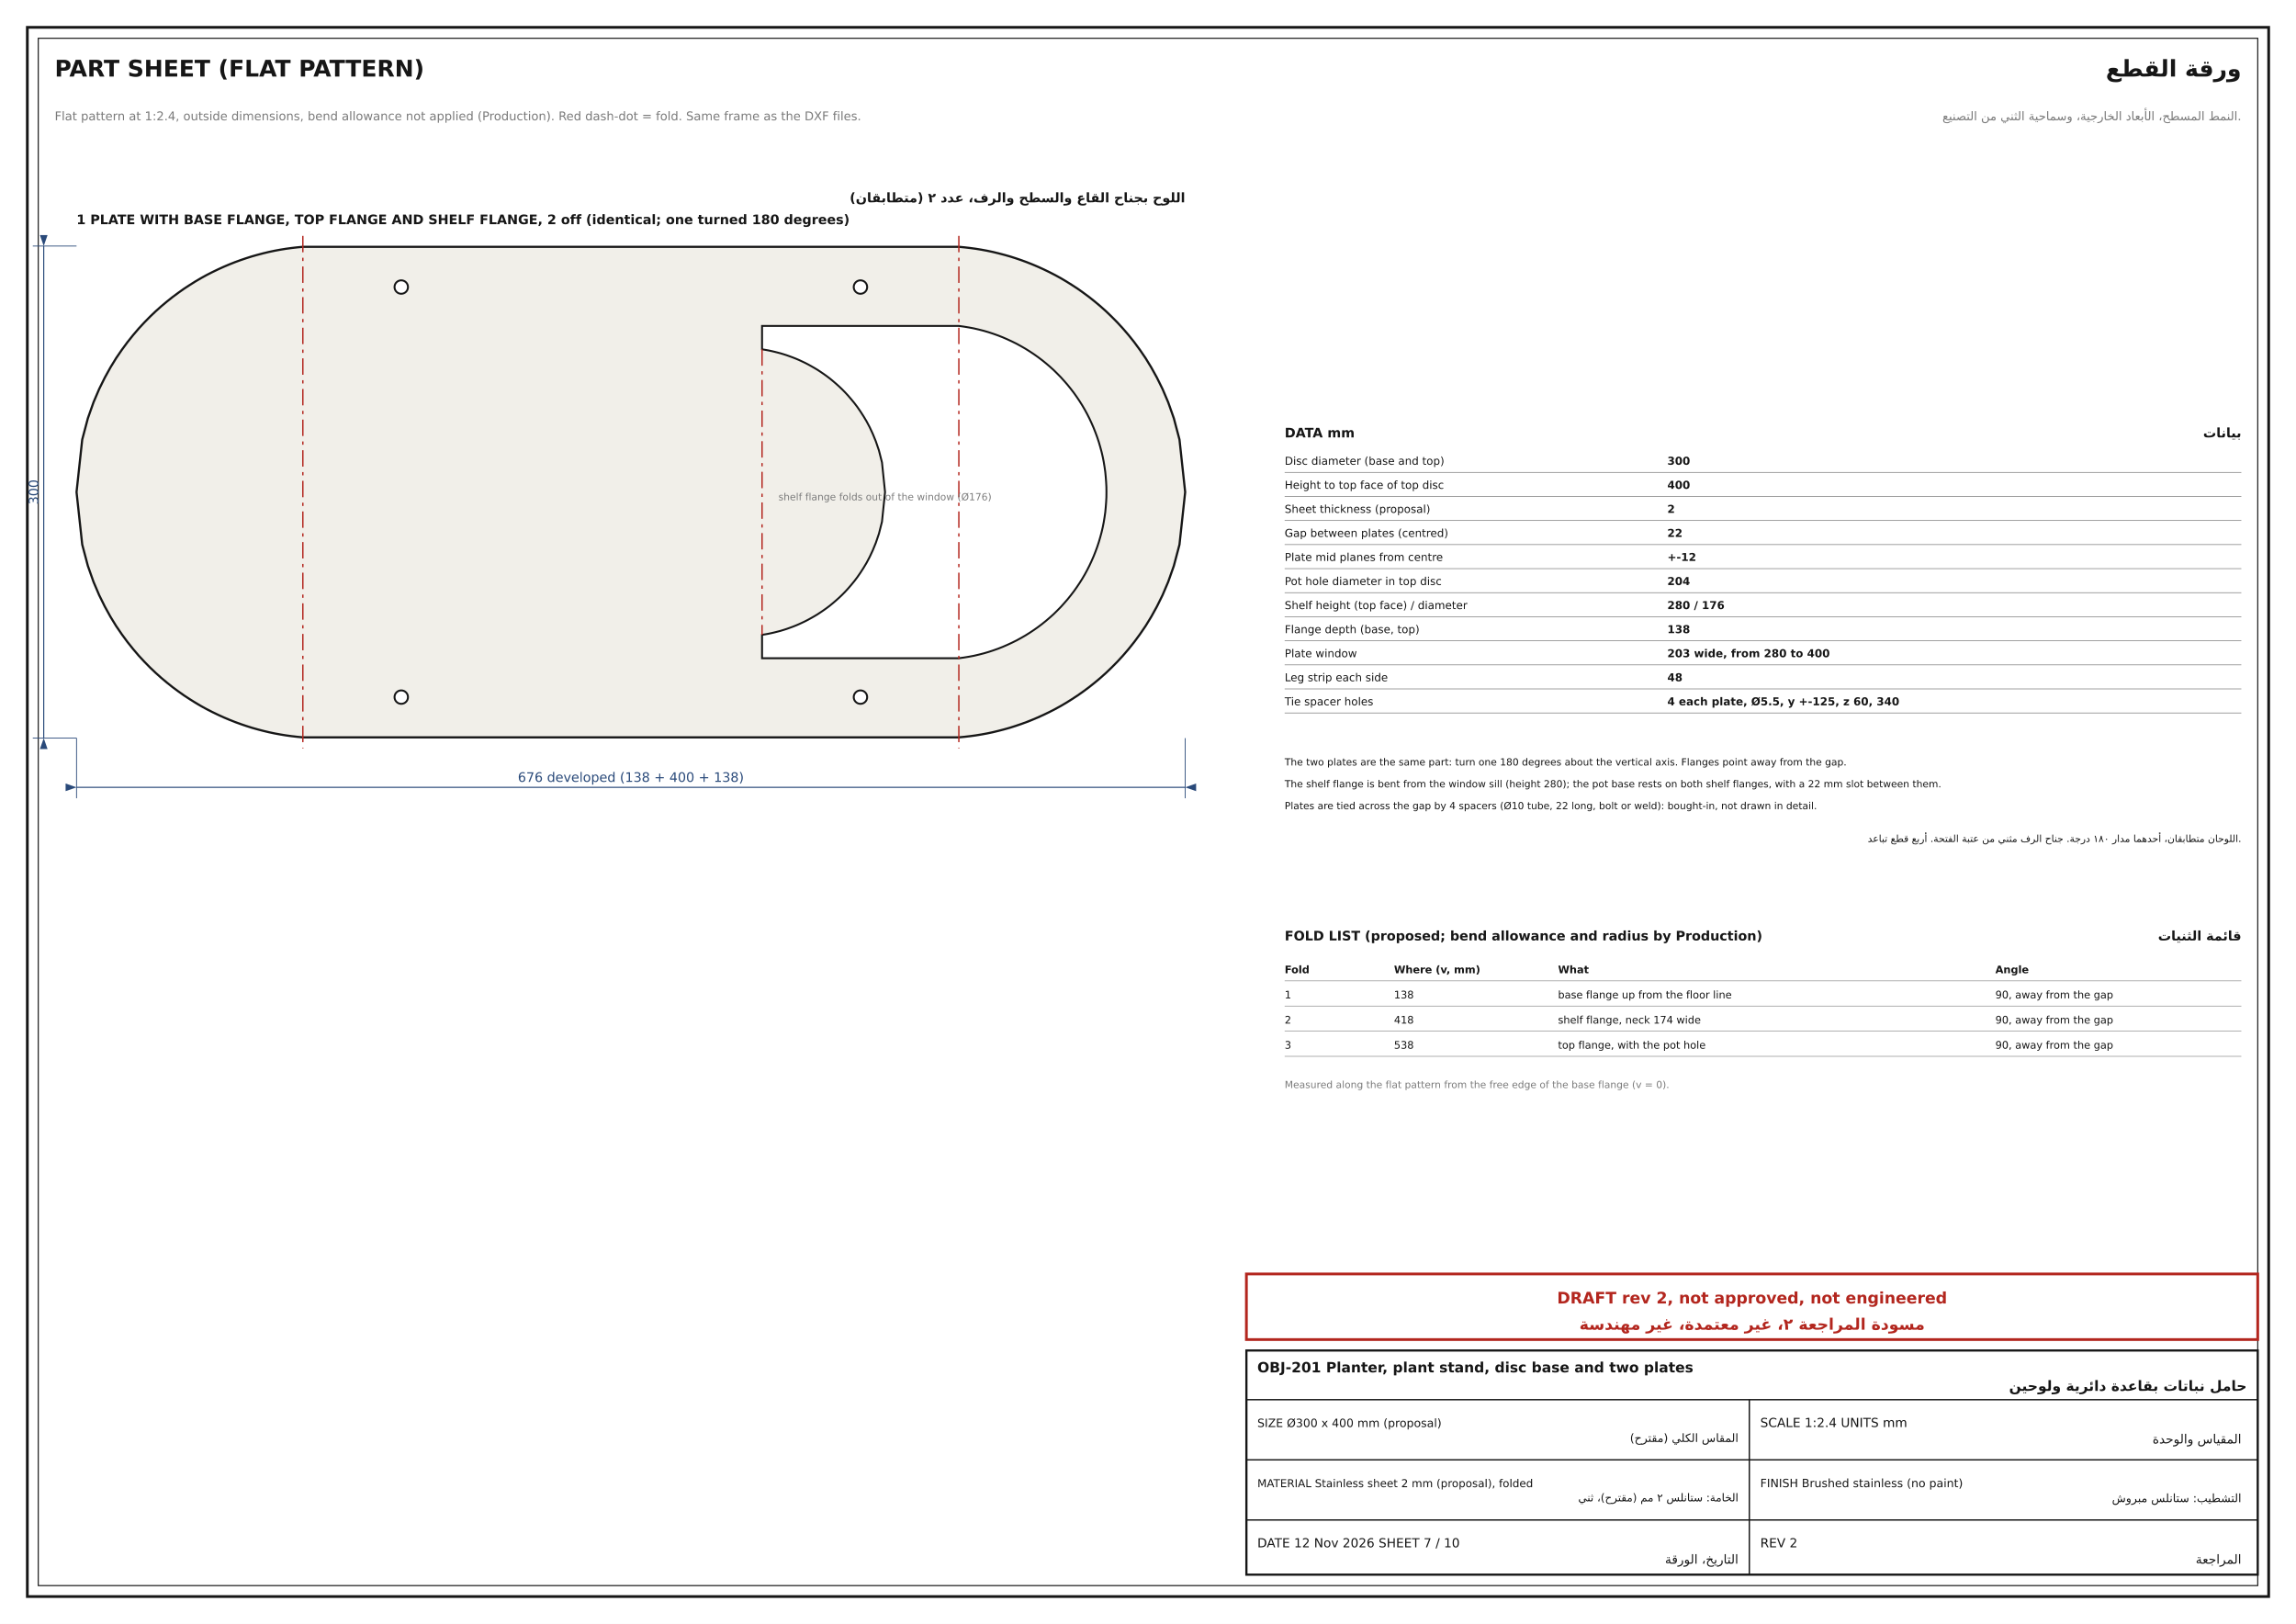
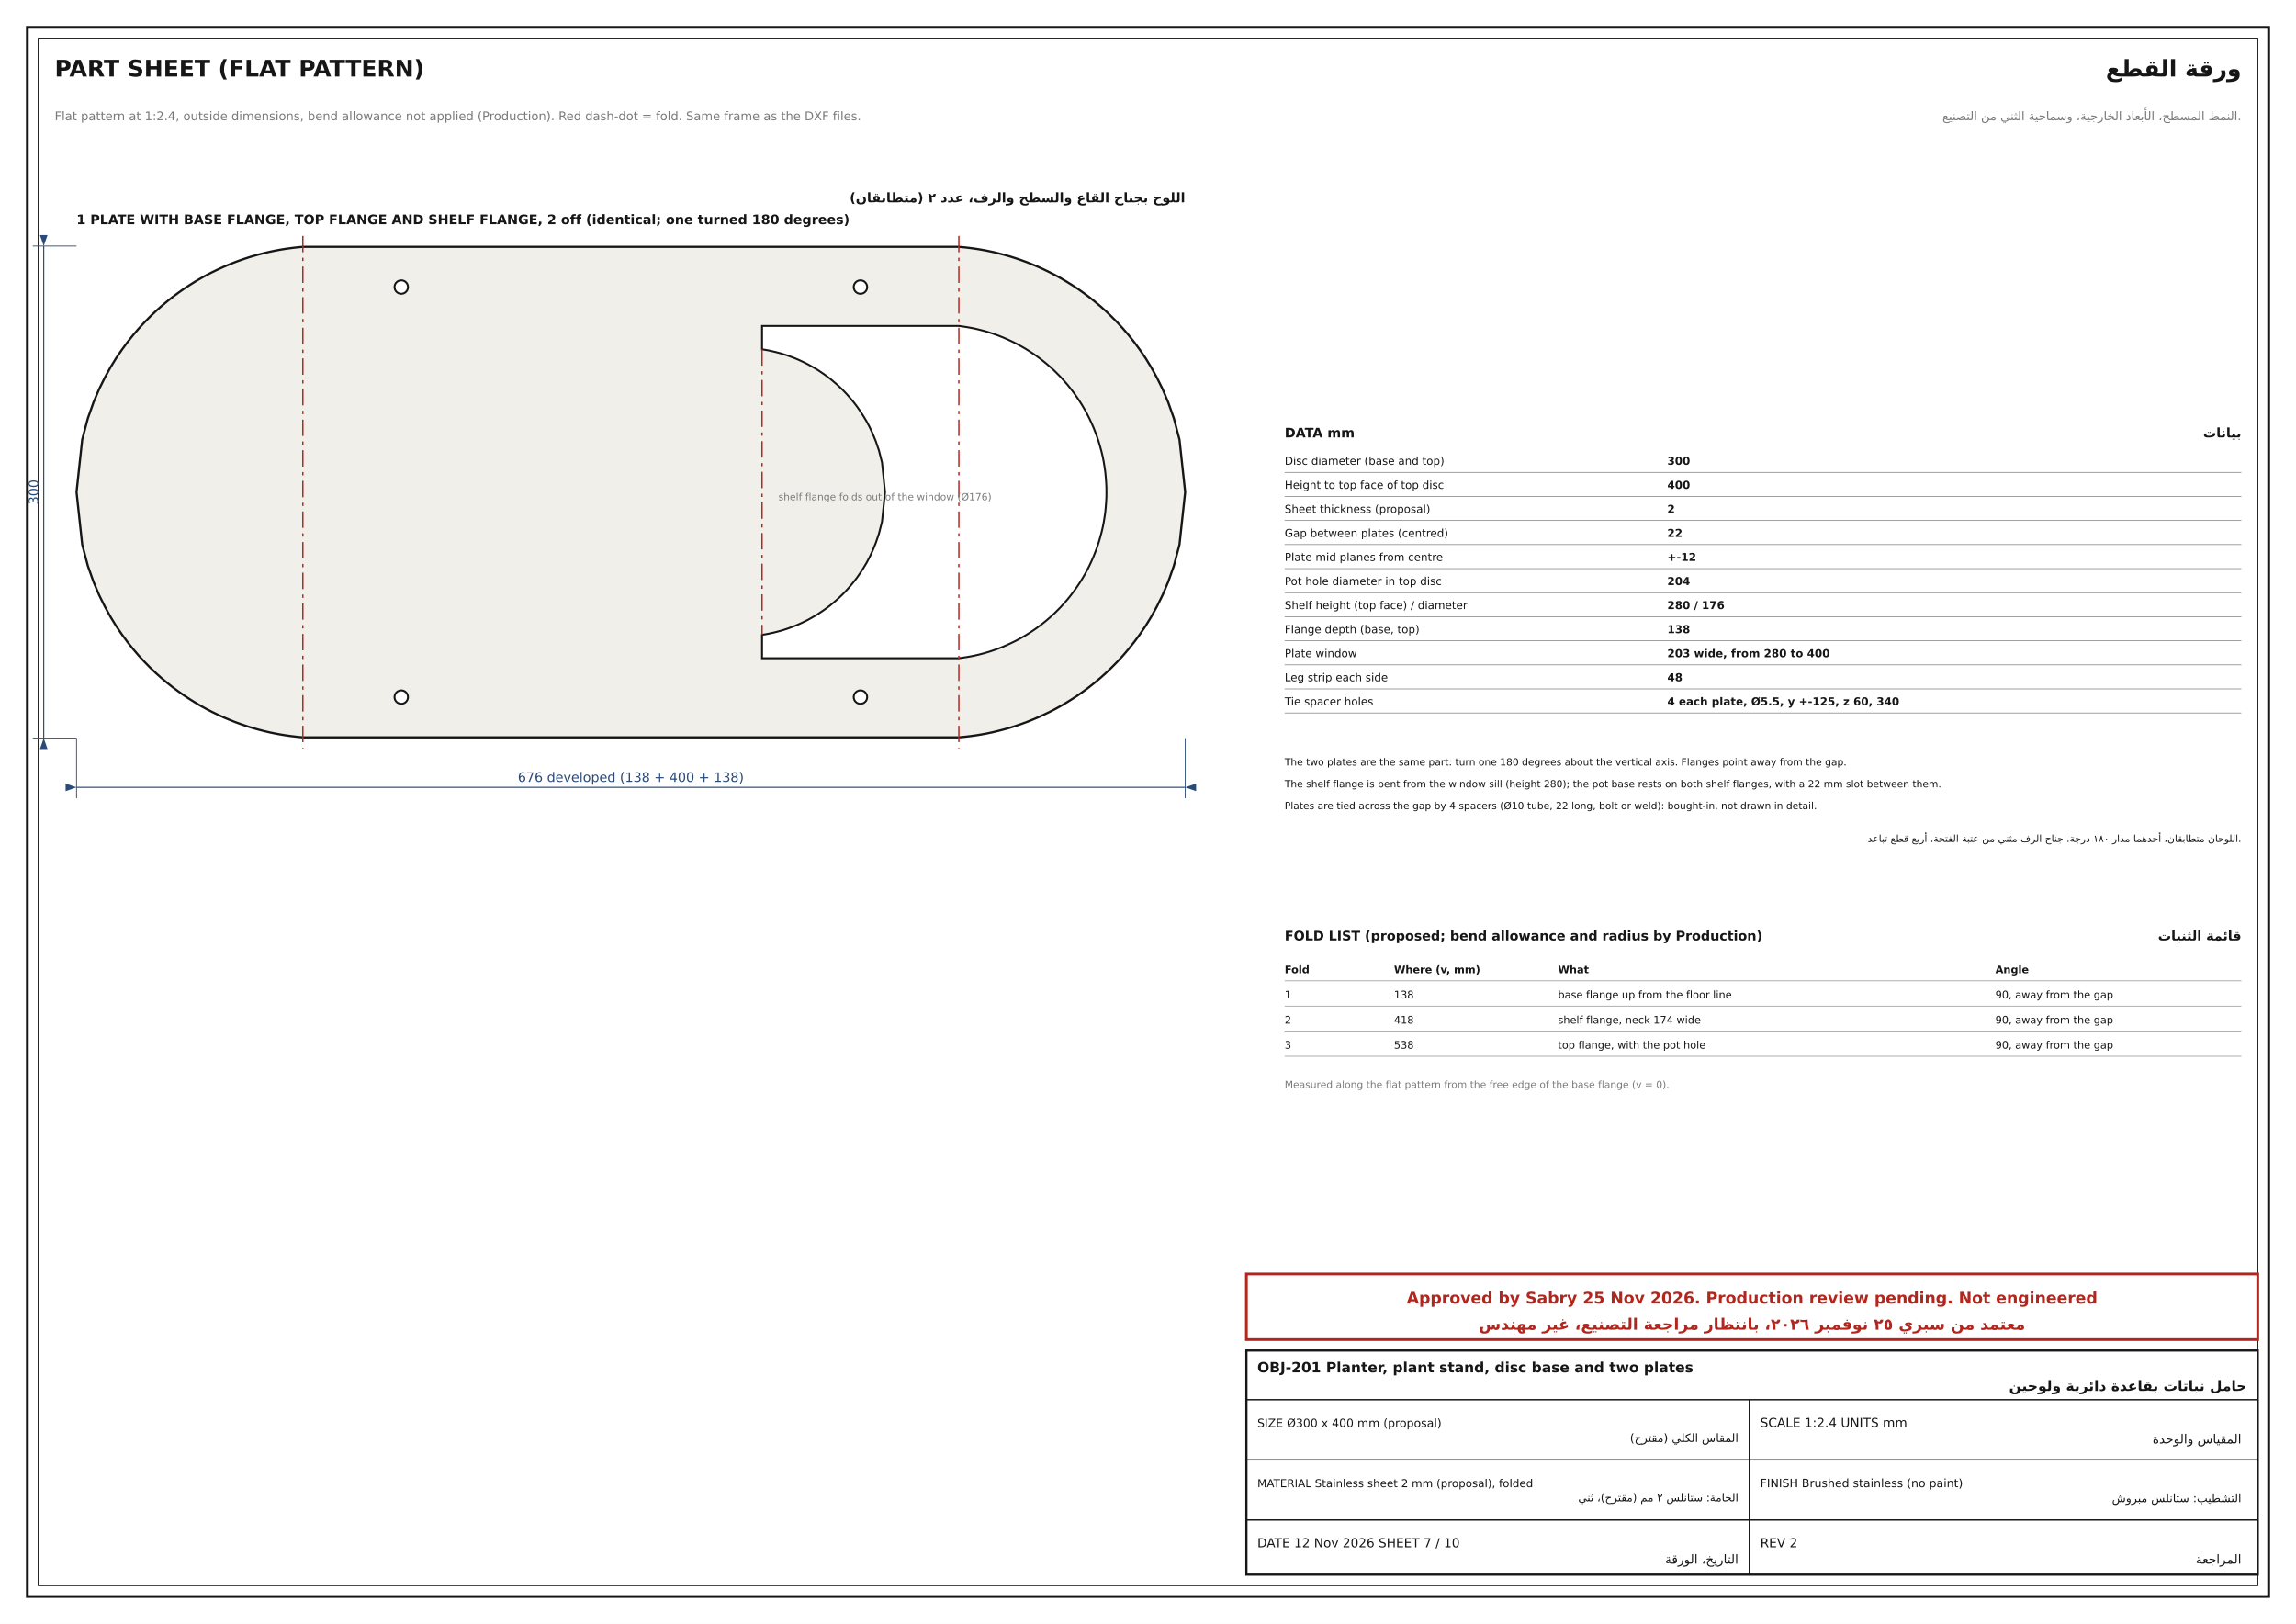
<svg xmlns="http://www.w3.org/2000/svg" viewBox="0 0 420 297" width="420mm" height="297mm">
  <rect width="420" height="297" fill="#fff" />
  <rect x="5.00" y="5.00" width="410.00" height="287.00" fill="none" stroke="#161616" stroke-width="0.5" />
  <rect x="7.00" y="7.00" width="406.00" height="283.00" fill="none" stroke="#161616" stroke-width="0.2" />
  <rect x="228.00" y="247.00" width="185.00" height="41.00" fill="#fff" stroke="#161616" stroke-width="0.4" />
  <line x1="228.00" y1="256.00" x2="413.00" y2="256.00" stroke="#161616" stroke-width="0.25" />
  <line x1="228.00" y1="267.00" x2="413.00" y2="267.00" stroke="#161616" stroke-width="0.25" />
  <line x1="228.00" y1="278.00" x2="413.00" y2="278.00" stroke="#161616" stroke-width="0.25" />
  <line x1="320.00" y1="256.00" x2="320.00" y2="288.00" stroke="#161616" stroke-width="0.25" />
  <text x="230.00" y="251.00" font-family="DejaVu Sans, Inter, Arial, sans-serif" font-size="2.6" font-weight="600" text-anchor="start" fill="#161616">OBJ-201   Planter, plant stand, disc base and two plates</text>
  <text x="411.00" y="254.38" font-family="DejaVu Sans, Inter, Arial, sans-serif" font-size="2.6" font-weight="600" text-anchor="end" fill="#161616">حامل نباتات بقاعدة دائرية ولوحين</text>
  <text x="230.00" y="261.00" font-family="DejaVu Sans, Inter, Arial, sans-serif" font-size="2.1" font-weight="400" text-anchor="start" fill="#161616">SIZE  Ø300 x 400 mm (proposal)</text>
  <text x="318.00" y="263.73" font-family="DejaVu Sans, Inter, Arial, sans-serif" font-size="2.1" font-weight="400" text-anchor="end" fill="#161616">المقاس الكلي (مقترح)</text>
  <text x="322.00" y="261.00" font-family="DejaVu Sans, Inter, Arial, sans-serif" font-size="2.3" font-weight="400" text-anchor="start" fill="#161616">SCALE  1:2.4   UNITS  mm</text>
  <text x="410.00" y="263.99" font-family="DejaVu Sans, Inter, Arial, sans-serif" font-size="2.3" font-weight="400" text-anchor="end" fill="#161616">المقياس والوحدة</text>
  <text x="230.00" y="272.00" font-family="DejaVu Sans, Inter, Arial, sans-serif" font-size="2.0" font-weight="400" text-anchor="start" fill="#161616">MATERIAL  Stainless sheet 2 mm (proposal), folded</text>
  <text x="318.00" y="274.60" font-family="DejaVu Sans, Inter, Arial, sans-serif" font-size="2.0" font-weight="400" text-anchor="end" fill="#161616">الخامة: ستانلس ٢ مم (مقترح)، ثني</text>
  <text x="322.00" y="272.00" font-family="DejaVu Sans, Inter, Arial, sans-serif" font-size="2.1" font-weight="400" text-anchor="start" fill="#161616">FINISH  Brushed stainless (no paint)</text>
  <text x="410.00" y="274.73" font-family="DejaVu Sans, Inter, Arial, sans-serif" font-size="2.1" font-weight="400" text-anchor="end" fill="#161616">التشطيب: ستانلس مبروش</text>
  <text x="230.00" y="283.00" font-family="DejaVu Sans, Inter, Arial, sans-serif" font-size="2.3" font-weight="400" text-anchor="start" fill="#161616">DATE  12 Nov 2026      SHEET 7 / 10</text>
  <text x="318.00" y="285.99" font-family="DejaVu Sans, Inter, Arial, sans-serif" font-size="2.3" font-weight="400" text-anchor="end" fill="#161616">التاريخ، الورقة</text>
  <text x="322.00" y="283.00" font-family="DejaVu Sans, Inter, Arial, sans-serif" font-size="2.3" font-weight="400" text-anchor="start" fill="#161616">REV  2</text>
  <text x="410.00" y="285.99" font-family="DejaVu Sans, Inter, Arial, sans-serif" font-size="2.3" font-weight="400" text-anchor="end" fill="#161616">المراجعة</text>
  <rect x="228.00" y="233.00" width="185.00" height="12.00" fill="#fff" stroke="#b3261e" stroke-width="0.5" />
-   <text x="320.50" y="238.40" font-family="DejaVu Sans, Inter, Arial, sans-serif" font-size="2.9" font-weight="700" text-anchor="middle" fill="#b3261e">DRAFT rev 2, not approved, not engineered</text>
-   <text x="320.50" y="243.20" font-family="DejaVu Sans, Inter, Arial, sans-serif" font-size="2.9" font-weight="700" text-anchor="middle" fill="#b3261e">مسودة المراجعة ٢، غير معتمدة، غير مهندسة</text>
+   <text x="320.50" y="238.40" font-family="DejaVu Sans, Inter, Arial, sans-serif" font-size="2.9" font-weight="700" text-anchor="middle" fill="#b3261e">Approved by Sabry 25 Nov 2026. Production review pending. Not engineered</text>
+   <text x="320.50" y="243.20" font-family="DejaVu Sans, Inter, Arial, sans-serif" font-size="2.9" font-weight="700" text-anchor="middle" fill="#b3261e">معتمد من سبري ٢٥ نوفمبر ٢٠٢٦، بانتظار مراجعة التصنيع، غير مهندس</text>
  <text x="10.00" y="14.00" font-family="DejaVu Sans, Inter, Arial, sans-serif" font-size="4.2" font-weight="700" text-anchor="start" fill="#161616">PART SHEET (FLAT PATTERN)</text>
  <text x="410.00" y="14.00" font-family="DejaVu Sans, Inter, Arial, sans-serif" font-size="4.2" font-weight="700" text-anchor="end" fill="#161616">ورقة القطع</text>
  <text x="10.00" y="22.00" font-family="DejaVu Sans, Inter, Arial, sans-serif" font-size="2.2" font-weight="400" text-anchor="start" fill="#7a7a7a">Flat pattern at 1:2.4, outside dimensions, bend allowance not applied (Production). Red dash-dot = fold. Same frame as the DXF files.</text>
  <text x="410.00" y="22.00" font-family="DejaVu Sans, Inter, Arial, sans-serif" font-size="2.2" font-weight="400" text-anchor="end" fill="#7a7a7a">النمط المسطح، الأبعاد الخارجية، وسماحية الثني من التصنيع.</text>
  <polygon points="14.00,90.00 15.04,80.40 16.07,76.51 17.11,73.57 18.14,71.15 19.18,69.05 20.21,67.19 21.24,65.51 22.28,63.99 23.31,62.59 24.35,61.29 25.38,60.08 26.42,58.96 27.45,57.91 28.49,56.92 29.52,56.00 30.56,55.13 31.59,54.31 32.63,53.54 33.66,52.81 34.70,52.13 35.73,51.48 36.77,50.87 37.80,50.30 38.84,49.77 39.88,49.27 40.91,48.80 41.95,48.36 42.98,47.95 44.02,47.57 45.05,47.22 46.09,46.89 47.12,46.60 48.15,46.33 49.19,46.08 50.23,45.86 51.26,45.67 52.30,45.50 53.33,45.36 54.37,45.24 55.40,45.14 55.40,45.14 175.40,45.14 175.40,45.14 176.44,45.24 177.47,45.36 178.50,45.50 179.54,45.67 180.57,45.86 181.61,46.08 182.64,46.33 183.68,46.60 184.71,46.89 185.75,47.22 186.78,47.57 187.82,47.95 188.85,48.36 189.89,48.80 190.92,49.27 191.96,49.77 192.99,50.30 194.03,50.87 195.06,51.48 196.10,52.13 197.14,52.81 198.17,53.54 199.21,54.31 200.24,55.13 201.28,56.00 202.31,56.92 203.34,57.91 204.38,58.96 205.41,60.08 206.45,61.29 207.49,62.59 208.52,63.99 209.56,65.51 210.59,67.19 211.62,69.05 212.66,71.15 213.69,73.57 214.73,76.51 215.76,80.40 216.80,90.00 216.80,90.00 215.76,99.60 214.73,103.49 213.69,106.43 212.66,108.85 211.62,110.95 210.59,112.81 209.56,114.49 208.52,116.01 207.49,117.41 206.45,118.71 205.41,119.92 204.38,121.04 203.34,122.09 202.31,123.08 201.28,124.00 200.24,124.87 199.21,125.69 198.17,126.46 197.14,127.19 196.10,127.87 195.06,128.52 194.03,129.13 192.99,129.70 191.96,130.23 190.92,130.73 189.89,131.20 188.85,131.64 187.82,132.05 186.78,132.43 185.75,132.78 184.71,133.11 183.68,133.40 182.64,133.67 181.61,133.92 180.57,134.14 179.54,134.33 178.50,134.50 177.47,134.64 176.44,134.76 175.40,134.86 175.40,134.86 55.40,134.86 55.40,134.86 54.37,134.76 53.33,134.64 52.30,134.50 51.26,134.33 50.23,134.14 49.19,133.92 48.15,133.67 47.12,133.40 46.09,133.11 45.05,132.78 44.02,132.43 42.98,132.05 41.95,131.64 40.91,131.20 39.88,130.73 38.84,130.23 37.80,129.70 36.77,129.13 35.73,128.52 34.70,127.87 33.66,127.19 32.63,126.46 31.59,125.69 30.56,124.87 29.52,124.00 28.49,123.08 27.45,122.09 26.42,121.04 25.38,119.92 24.35,118.71 23.31,117.41 22.28,116.01 21.24,114.49 20.21,112.81 19.18,110.95 18.14,108.85 17.11,106.43 16.07,103.49 15.04,99.60 14.00,90.00" fill="#f1efe9" stroke="#161616" stroke-width="0.4" />
  <polygon points="139.40,63.89 139.40,59.61 175.40,59.61 175.40,59.61 176.32,59.74 177.23,59.89 178.14,60.06 179.04,60.27 179.94,60.50 180.83,60.76 181.71,61.05 182.58,61.36 183.44,61.70 184.29,62.07 185.13,62.46 185.96,62.87 186.78,63.32 187.58,63.78 188.36,64.27 189.13,64.78 189.89,65.32 190.63,65.88 191.35,66.46 192.05,67.06 192.74,67.68 193.40,68.33 194.05,68.99 194.67,69.68 195.28,70.38 195.86,71.10 196.42,71.83 196.96,72.59 197.48,73.36 197.97,74.14 198.44,74.94 198.88,75.75 199.30,76.58 199.69,77.42 200.06,78.27 200.40,79.13 200.72,80.00 201.01,80.88 201.27,81.77 201.51,82.66 201.72,83.56 201.90,84.47 202.05,85.39 202.18,86.30 202.27,87.23 202.34,88.15 202.39,89.07 202.40,90.00 202.40,90.00 202.39,90.93 202.34,91.85 202.27,92.77 202.18,93.70 202.05,94.61 201.90,95.53 201.72,96.44 201.51,97.34 201.27,98.23 201.01,99.12 200.72,100.00 200.40,100.87 200.06,101.73 199.69,102.58 199.30,103.42 198.88,104.25 198.44,105.06 197.97,105.86 197.48,106.64 196.96,107.41 196.42,108.17 195.86,108.90 195.28,109.62 194.67,110.32 194.05,111.01 193.40,111.67 192.74,112.32 192.05,112.94 191.35,113.54 190.63,114.12 189.89,114.68 189.13,115.22 188.36,115.73 187.58,116.22 186.78,116.68 185.96,117.13 185.13,117.54 184.29,117.93 183.44,118.30 182.58,118.64 181.71,118.95 180.83,119.24 179.94,119.50 179.04,119.73 178.14,119.94 177.23,120.11 176.32,120.26 175.40,120.39 175.40,120.39 139.40,120.39 139.40,116.11 139.40,116.11 139.96,116.02 140.52,115.92 141.09,115.80 141.65,115.67 142.21,115.53 142.78,115.38 143.34,115.21 143.90,115.03 144.46,114.83 145.03,114.62 145.59,114.40 146.15,114.16 146.71,113.90 147.28,113.63 147.84,113.34 148.40,113.03 148.96,112.71 149.53,112.37 150.09,112.00 150.65,111.62 151.21,111.22 151.78,110.79 152.34,110.33 152.90,109.85 153.46,109.35 154.03,108.81 154.59,108.24 155.15,107.63 155.71,106.98 156.28,106.29 156.84,105.55 157.40,104.74 157.96,103.87 158.53,102.92 159.09,101.86 159.65,100.66 160.21,99.29 160.78,97.62 161.34,95.42 161.90,90.00 161.90,90.00 161.34,84.58 160.78,82.38 160.21,80.71 159.65,79.34 159.09,78.14 158.53,77.08 157.96,76.13 157.40,75.26 156.84,74.45 156.28,73.71 155.71,73.02 155.15,72.37 154.59,71.76 154.03,71.19 153.46,70.65 152.90,70.15 152.34,69.67 151.78,69.21 151.21,68.78 150.65,68.38 150.09,68.00 149.53,67.63 148.96,67.29 148.40,66.97 147.84,66.66 147.28,66.37 146.71,66.10 146.15,65.84 145.59,65.60 145.03,65.38 144.46,65.17 143.90,64.97 143.34,64.79 142.78,64.62 142.21,64.47 141.65,64.33 141.09,64.20 140.52,64.08 139.96,63.98 139.40,63.89" fill="#fff" stroke="#161616" stroke-width="0.35" />
  <line x1="55.40" y1="43.14" x2="55.40" y2="136.86" stroke="#b3261e" stroke-width="0.25" stroke-dasharray="3 1 .6 1" />
  <line x1="175.40" y1="43.14" x2="175.40" y2="136.86" stroke="#b3261e" stroke-width="0.25" stroke-dasharray="3 1 .6 1" />
  <line x1="139.40" y1="63.89" x2="139.40" y2="116.11" stroke="#b3261e" stroke-width="0.25" stroke-dasharray="3 1 .6 1" />
  <circle cx="73.40" cy="52.50" r="1.23" fill="#fff" stroke="#161616" stroke-width=".35" />
  <circle cx="73.40" cy="127.50" r="1.23" fill="#fff" stroke="#161616" stroke-width=".35" />
  <circle cx="157.40" cy="52.50" r="1.23" fill="#fff" stroke="#161616" stroke-width=".35" />
  <circle cx="157.40" cy="127.50" r="1.23" fill="#fff" stroke="#161616" stroke-width=".35" />
  <text x="14.00" y="41.00" font-family="DejaVu Sans, Inter, Arial, sans-serif" font-size="2.4" font-weight="600" text-anchor="start" fill="#161616">1  PLATE WITH BASE FLANGE, TOP FLANGE AND SHELF FLANGE, 2 off (identical; one turned 180 degrees)</text>
  <text x="216.80" y="37.00" font-family="DejaVu Sans, Inter, Arial, sans-serif" font-size="2.4" font-weight="600" text-anchor="end" fill="#161616">اللوح بجناح القاع والسطح والرف، عدد ٢ (متطابقان)</text>
  <line x1="14.00" y1="144.00" x2="216.80" y2="144.00" stroke="#2a4a7a" stroke-width="0.2" />
  <polygon points="14.00,144.00 12.00,143.30 12.00,144.70" fill="#2a4a7a" />
  <polygon points="216.80,144.00 218.80,144.70 218.80,143.30" fill="#2a4a7a" />
  <line x1="14.00" y1="135.00" x2="14.00" y2="146.00" stroke="#2a4a7a" stroke-width="0.15" />
  <line x1="216.80" y1="135.00" x2="216.80" y2="146.00" stroke="#2a4a7a" stroke-width="0.15" />
  <text x="115.40" y="143.00" font-family="DejaVu Sans, Inter, Arial, sans-serif" font-size="2.4" font-weight="500" text-anchor="middle" fill="#2a4a7a">676 developed (138 + 400 + 138)</text>
  <line x1="8.00" y1="45.00" x2="8.00" y2="135.00" stroke="#2a4a7a" stroke-width="0.2" />
  <polygon points="8.00,45.00 8.70,43.00 7.30,43.00" fill="#2a4a7a" />
  <polygon points="8.00,135.00 7.30,137.00 8.70,137.00" fill="#2a4a7a" />
  <line x1="14.00" y1="45.00" x2="6.00" y2="45.00" stroke="#2a4a7a" stroke-width="0.15" />
  <line x1="14.00" y1="135.00" x2="6.00" y2="135.00" stroke="#2a4a7a" stroke-width="0.15" />
  <text transform="translate(7.00 90.00) rotate(-90)" font-family="DejaVu Sans, Inter, Arial, sans-serif" font-size="2.4" font-weight="500" text-anchor="middle" fill="#2a4a7a">300</text>
  <text x="142.40" y="91.50" font-family="DejaVu Sans, Inter, Arial, sans-serif" font-size="1.8" font-weight="400" text-anchor="start" fill="#7a7a7a">shelf flange folds out of the window (Ø176)</text>
  <text x="235.00" y="80.00" font-family="DejaVu Sans, Inter, Arial, sans-serif" font-size="2.4" font-weight="600" text-anchor="start" fill="#161616">DATA  mm</text>
  <text x="410.00" y="80.00" font-family="DejaVu Sans, Inter, Arial, sans-serif" font-size="2.4" font-weight="600" text-anchor="end" fill="#161616">بيانات</text>
  <line x1="235.00" y1="86.40" x2="410.00" y2="86.40" stroke="#7a7a7a" stroke-width="0.12" />
  <text x="235.00" y="85.00" font-family="DejaVu Sans, Inter, Arial, sans-serif" font-size="2.0" font-weight="400" text-anchor="start" fill="#161616">Disc diameter (base and top)</text>
  <text x="305.00" y="85.00" font-family="DejaVu Sans, Inter, Arial, sans-serif" font-size="2.0" font-weight="600" text-anchor="start" fill="#161616">300</text>
  <line x1="235.00" y1="90.80" x2="410.00" y2="90.80" stroke="#7a7a7a" stroke-width="0.12" />
  <text x="235.00" y="89.40" font-family="DejaVu Sans, Inter, Arial, sans-serif" font-size="2.0" font-weight="400" text-anchor="start" fill="#161616">Height to top face of top disc</text>
  <text x="305.00" y="89.40" font-family="DejaVu Sans, Inter, Arial, sans-serif" font-size="2.0" font-weight="600" text-anchor="start" fill="#161616">400</text>
  <line x1="235.00" y1="95.20" x2="410.00" y2="95.20" stroke="#7a7a7a" stroke-width="0.12" />
  <text x="235.00" y="93.80" font-family="DejaVu Sans, Inter, Arial, sans-serif" font-size="2.0" font-weight="400" text-anchor="start" fill="#161616">Sheet thickness (proposal)</text>
  <text x="305.00" y="93.80" font-family="DejaVu Sans, Inter, Arial, sans-serif" font-size="2.0" font-weight="600" text-anchor="start" fill="#161616">2</text>
  <line x1="235.00" y1="99.60" x2="410.00" y2="99.60" stroke="#7a7a7a" stroke-width="0.12" />
  <text x="235.00" y="98.20" font-family="DejaVu Sans, Inter, Arial, sans-serif" font-size="2.0" font-weight="400" text-anchor="start" fill="#161616">Gap between plates (centred)</text>
  <text x="305.00" y="98.20" font-family="DejaVu Sans, Inter, Arial, sans-serif" font-size="2.0" font-weight="600" text-anchor="start" fill="#161616">22</text>
  <line x1="235.00" y1="104.00" x2="410.00" y2="104.00" stroke="#7a7a7a" stroke-width="0.12" />
  <text x="235.00" y="102.60" font-family="DejaVu Sans, Inter, Arial, sans-serif" font-size="2.0" font-weight="400" text-anchor="start" fill="#161616">Plate mid planes from centre</text>
  <text x="305.00" y="102.60" font-family="DejaVu Sans, Inter, Arial, sans-serif" font-size="2.0" font-weight="600" text-anchor="start" fill="#161616">+-12</text>
  <line x1="235.00" y1="108.40" x2="410.00" y2="108.40" stroke="#7a7a7a" stroke-width="0.12" />
  <text x="235.00" y="107.00" font-family="DejaVu Sans, Inter, Arial, sans-serif" font-size="2.0" font-weight="400" text-anchor="start" fill="#161616">Pot hole diameter in top disc</text>
  <text x="305.00" y="107.00" font-family="DejaVu Sans, Inter, Arial, sans-serif" font-size="2.0" font-weight="600" text-anchor="start" fill="#161616">204</text>
  <line x1="235.00" y1="112.80" x2="410.00" y2="112.80" stroke="#7a7a7a" stroke-width="0.12" />
  <text x="235.00" y="111.40" font-family="DejaVu Sans, Inter, Arial, sans-serif" font-size="2.0" font-weight="400" text-anchor="start" fill="#161616">Shelf height (top face) / diameter</text>
  <text x="305.00" y="111.40" font-family="DejaVu Sans, Inter, Arial, sans-serif" font-size="2.0" font-weight="600" text-anchor="start" fill="#161616">280 / 176</text>
  <line x1="235.00" y1="117.20" x2="410.00" y2="117.20" stroke="#7a7a7a" stroke-width="0.12" />
  <text x="235.00" y="115.80" font-family="DejaVu Sans, Inter, Arial, sans-serif" font-size="2.0" font-weight="400" text-anchor="start" fill="#161616">Flange depth (base, top)</text>
  <text x="305.00" y="115.80" font-family="DejaVu Sans, Inter, Arial, sans-serif" font-size="2.0" font-weight="600" text-anchor="start" fill="#161616">138</text>
  <line x1="235.00" y1="121.60" x2="410.00" y2="121.60" stroke="#7a7a7a" stroke-width="0.12" />
  <text x="235.00" y="120.20" font-family="DejaVu Sans, Inter, Arial, sans-serif" font-size="2.0" font-weight="400" text-anchor="start" fill="#161616">Plate window</text>
  <text x="305.00" y="120.20" font-family="DejaVu Sans, Inter, Arial, sans-serif" font-size="2.0" font-weight="600" text-anchor="start" fill="#161616">203 wide, from 280 to 400</text>
  <line x1="235.00" y1="126.00" x2="410.00" y2="126.00" stroke="#7a7a7a" stroke-width="0.12" />
  <text x="235.00" y="124.60" font-family="DejaVu Sans, Inter, Arial, sans-serif" font-size="2.0" font-weight="400" text-anchor="start" fill="#161616">Leg strip each side</text>
  <text x="305.00" y="124.60" font-family="DejaVu Sans, Inter, Arial, sans-serif" font-size="2.0" font-weight="600" text-anchor="start" fill="#161616">48</text>
  <line x1="235.00" y1="130.40" x2="410.00" y2="130.40" stroke="#7a7a7a" stroke-width="0.12" />
  <text x="235.00" y="129.00" font-family="DejaVu Sans, Inter, Arial, sans-serif" font-size="2.0" font-weight="400" text-anchor="start" fill="#161616">Tie spacer holes</text>
  <text x="305.00" y="129.00" font-family="DejaVu Sans, Inter, Arial, sans-serif" font-size="2.0" font-weight="600" text-anchor="start" fill="#161616">4 each plate, Ø5.5, y +-125, z 60, 340</text>
  <text x="235.00" y="140.00" font-family="DejaVu Sans, Inter, Arial, sans-serif" font-size="1.8" font-weight="400" text-anchor="start" fill="#161616">The two plates are the same part: turn one 180 degrees about the vertical axis. Flanges point away from the gap.</text>
  <text x="235.00" y="144.00" font-family="DejaVu Sans, Inter, Arial, sans-serif" font-size="1.8" font-weight="400" text-anchor="start" fill="#161616">The shelf flange is bent from the window sill (height 280); the pot base rests on both shelf flanges, with a 22 mm slot between them.</text>
  <text x="235.00" y="148.00" font-family="DejaVu Sans, Inter, Arial, sans-serif" font-size="1.8" font-weight="400" text-anchor="start" fill="#161616">Plates are tied across the gap by 4 spacers (Ø10 tube, 22 long, bolt or weld): bought-in, not drawn in detail.</text>
  <text x="410.00" y="154.00" font-family="DejaVu Sans, Inter, Arial, sans-serif" font-size="1.8" font-weight="400" text-anchor="end" fill="#161616">اللوحان متطابقان، أحدهما مدار ١٨٠ درجة. جناح الرف مثني من عتبة الفتحة. أربع قطع تباعد.</text>
  <text x="235.00" y="172.00" font-family="DejaVu Sans, Inter, Arial, sans-serif" font-size="2.4" font-weight="700" text-anchor="start" fill="#161616">FOLD LIST (proposed; bend allowance and radius by Production)</text>
  <text x="410.00" y="172.00" font-family="DejaVu Sans, Inter, Arial, sans-serif" font-size="2.4" font-weight="700" text-anchor="end" fill="#161616">قائمة الثنيات</text>
  <line x1="235.00" y1="179.40" x2="410.00" y2="179.40" stroke="#7a7a7a" stroke-width="0.1" />
  <text x="235.00" y="178.00" font-family="DejaVu Sans, Inter, Arial, sans-serif" font-size="1.9" font-weight="700" text-anchor="start" fill="#161616">Fold</text>
  <text x="255.00" y="178.00" font-family="DejaVu Sans, Inter, Arial, sans-serif" font-size="1.9" font-weight="700" text-anchor="start" fill="#161616">Where (v, mm)</text>
  <text x="285.00" y="178.00" font-family="DejaVu Sans, Inter, Arial, sans-serif" font-size="1.9" font-weight="700" text-anchor="start" fill="#161616">What</text>
  <text x="365.00" y="178.00" font-family="DejaVu Sans, Inter, Arial, sans-serif" font-size="1.9" font-weight="700" text-anchor="start" fill="#161616">Angle</text>
  <line x1="235.00" y1="184.00" x2="410.00" y2="184.00" stroke="#7a7a7a" stroke-width="0.1" />
  <text x="235.00" y="182.60" font-family="DejaVu Sans, Inter, Arial, sans-serif" font-size="1.9" font-weight="400" text-anchor="start" fill="#161616">1</text>
  <text x="255.00" y="182.60" font-family="DejaVu Sans, Inter, Arial, sans-serif" font-size="1.9" font-weight="400" text-anchor="start" fill="#161616">138</text>
  <text x="285.00" y="182.60" font-family="DejaVu Sans, Inter, Arial, sans-serif" font-size="1.9" font-weight="400" text-anchor="start" fill="#161616">base flange up from the floor line</text>
  <text x="365.00" y="182.60" font-family="DejaVu Sans, Inter, Arial, sans-serif" font-size="1.9" font-weight="400" text-anchor="start" fill="#161616">90, away from the gap</text>
  <line x1="235.00" y1="188.60" x2="410.00" y2="188.60" stroke="#7a7a7a" stroke-width="0.1" />
  <text x="235.00" y="187.20" font-family="DejaVu Sans, Inter, Arial, sans-serif" font-size="1.9" font-weight="400" text-anchor="start" fill="#161616">2</text>
  <text x="255.00" y="187.20" font-family="DejaVu Sans, Inter, Arial, sans-serif" font-size="1.9" font-weight="400" text-anchor="start" fill="#161616">418</text>
  <text x="285.00" y="187.20" font-family="DejaVu Sans, Inter, Arial, sans-serif" font-size="1.9" font-weight="400" text-anchor="start" fill="#161616">shelf flange, neck 174 wide</text>
  <text x="365.00" y="187.20" font-family="DejaVu Sans, Inter, Arial, sans-serif" font-size="1.9" font-weight="400" text-anchor="start" fill="#161616">90, away from the gap</text>
  <line x1="235.00" y1="193.20" x2="410.00" y2="193.20" stroke="#7a7a7a" stroke-width="0.1" />
  <text x="235.00" y="191.80" font-family="DejaVu Sans, Inter, Arial, sans-serif" font-size="1.9" font-weight="400" text-anchor="start" fill="#161616">3</text>
  <text x="255.00" y="191.80" font-family="DejaVu Sans, Inter, Arial, sans-serif" font-size="1.9" font-weight="400" text-anchor="start" fill="#161616">538</text>
  <text x="285.00" y="191.80" font-family="DejaVu Sans, Inter, Arial, sans-serif" font-size="1.9" font-weight="400" text-anchor="start" fill="#161616">top flange, with the pot hole</text>
  <text x="365.00" y="191.80" font-family="DejaVu Sans, Inter, Arial, sans-serif" font-size="1.9" font-weight="400" text-anchor="start" fill="#161616">90, away from the gap</text>
  <text x="235.00" y="199.00" font-family="DejaVu Sans, Inter, Arial, sans-serif" font-size="1.8" font-weight="400" text-anchor="start" fill="#7a7a7a">Measured along the flat pattern from the free edge of the base flange (v = 0).</text>
</svg>
